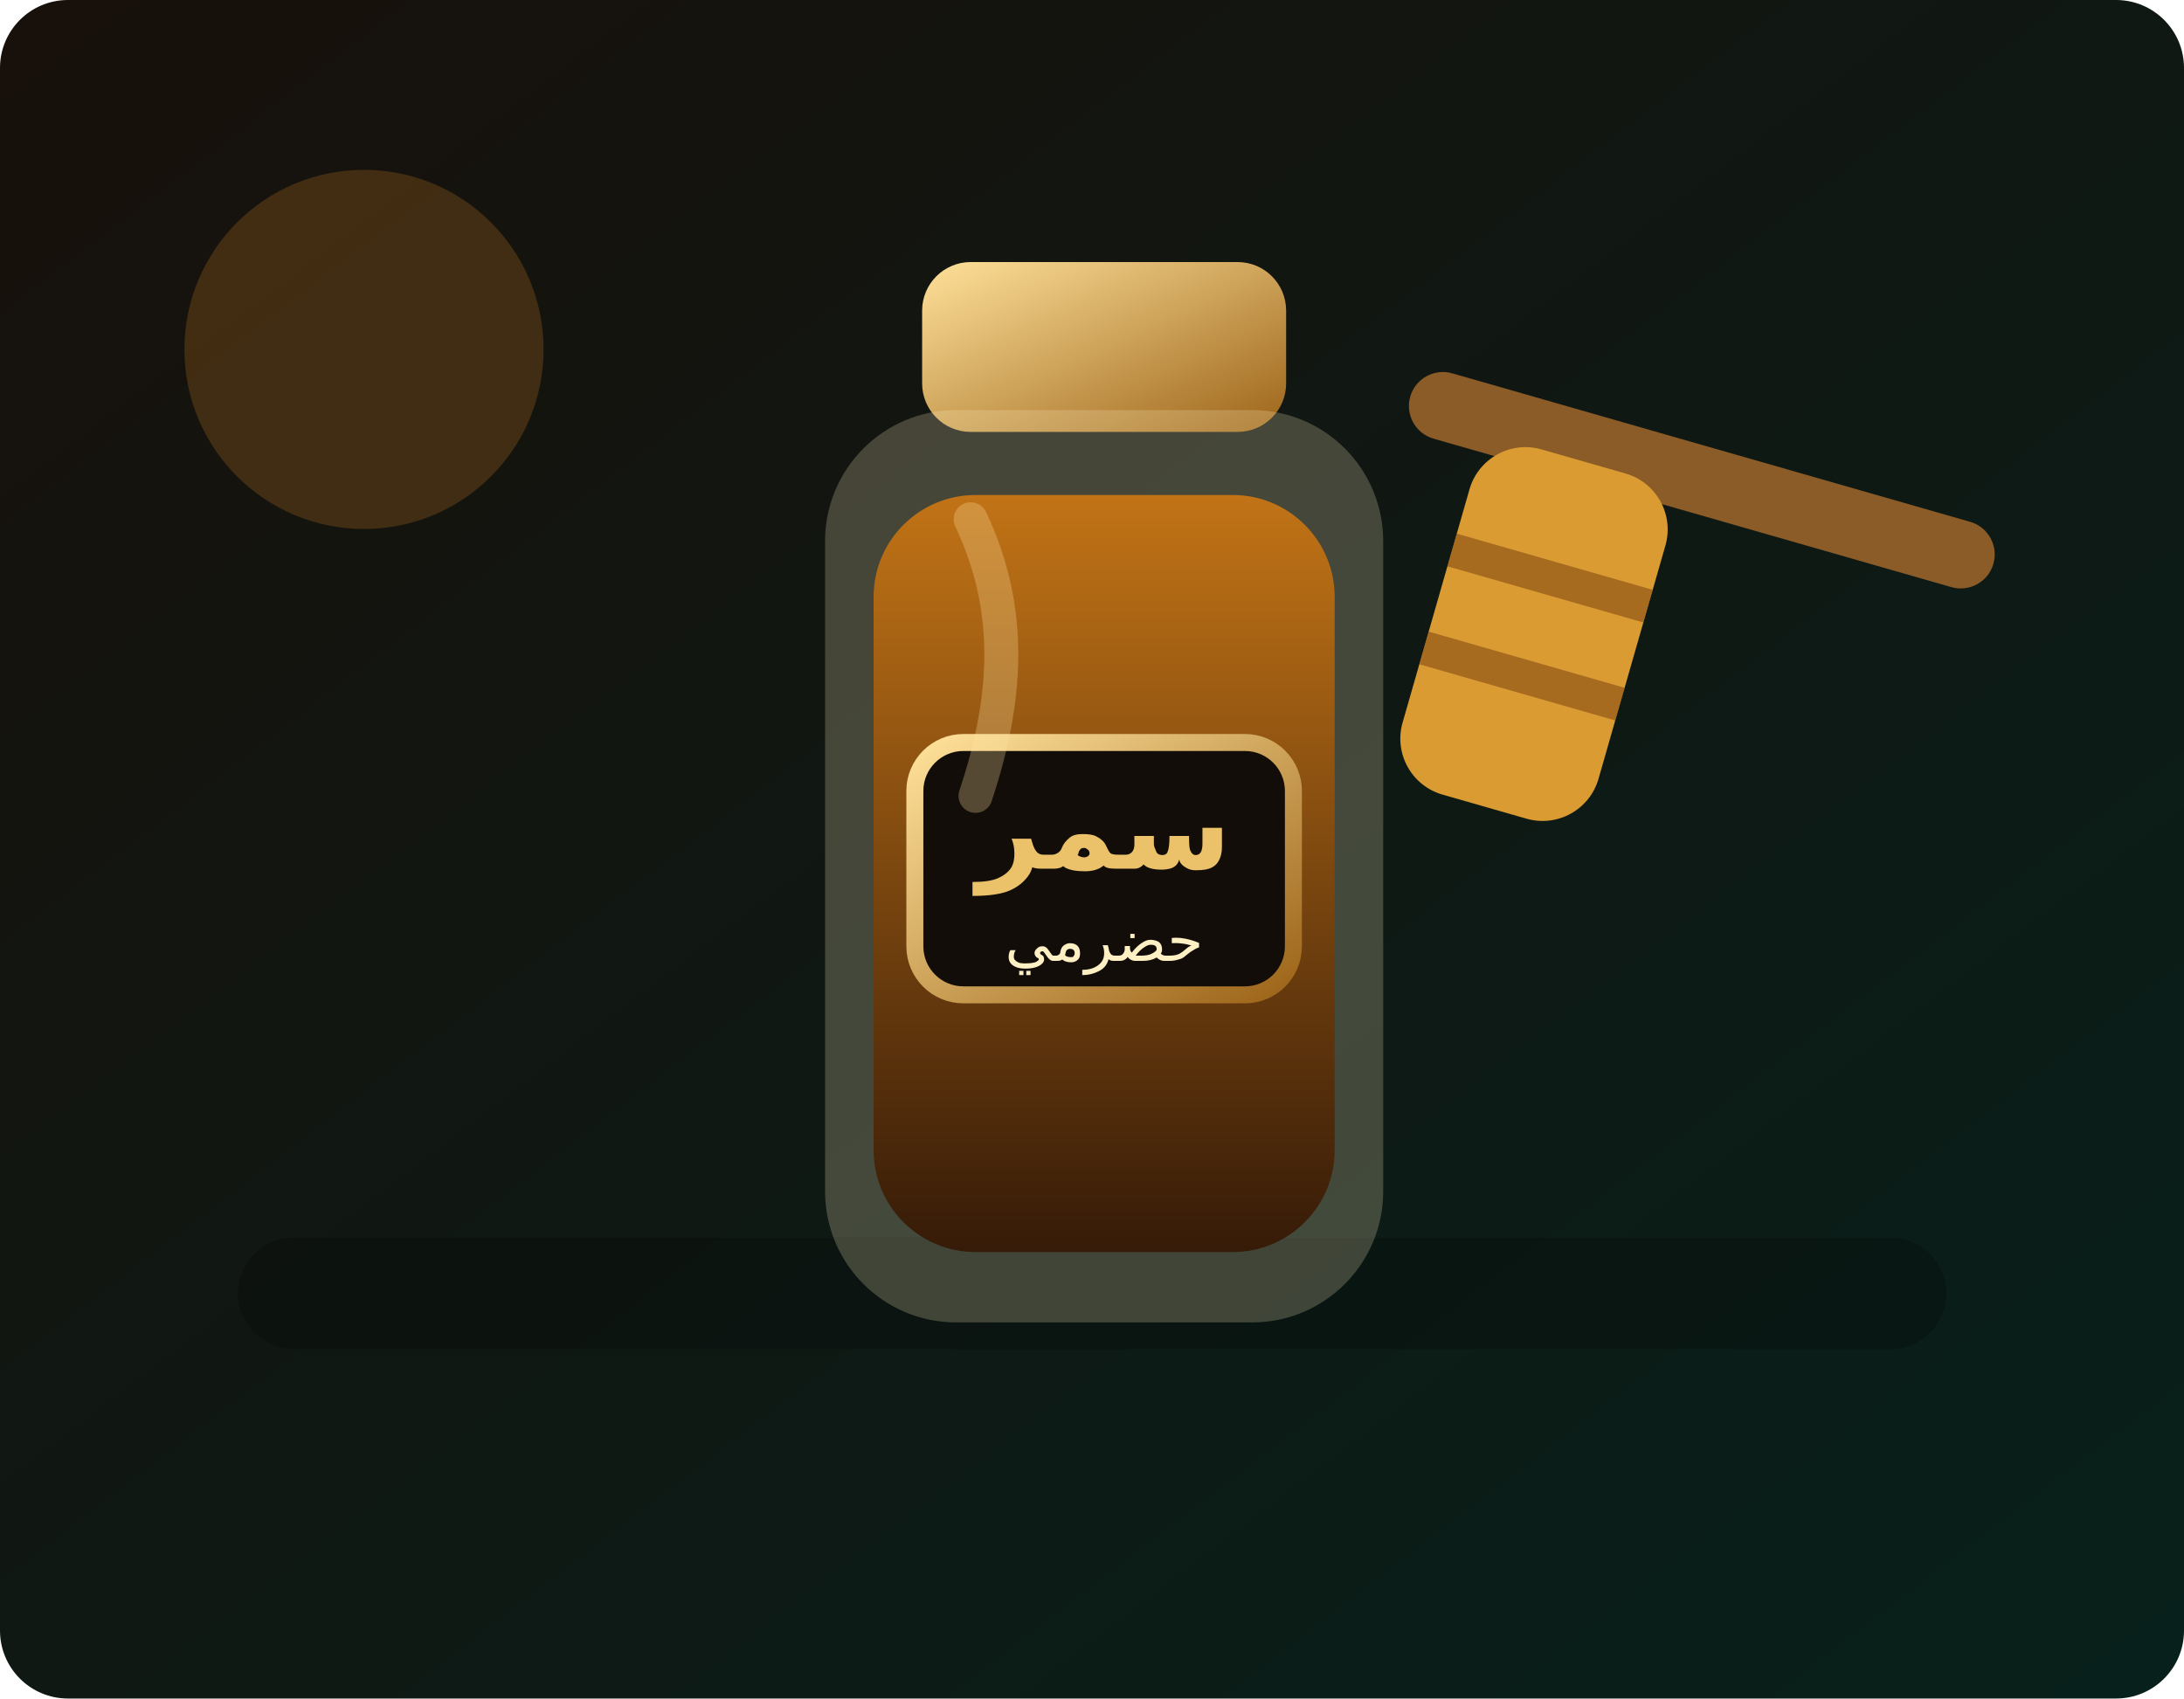
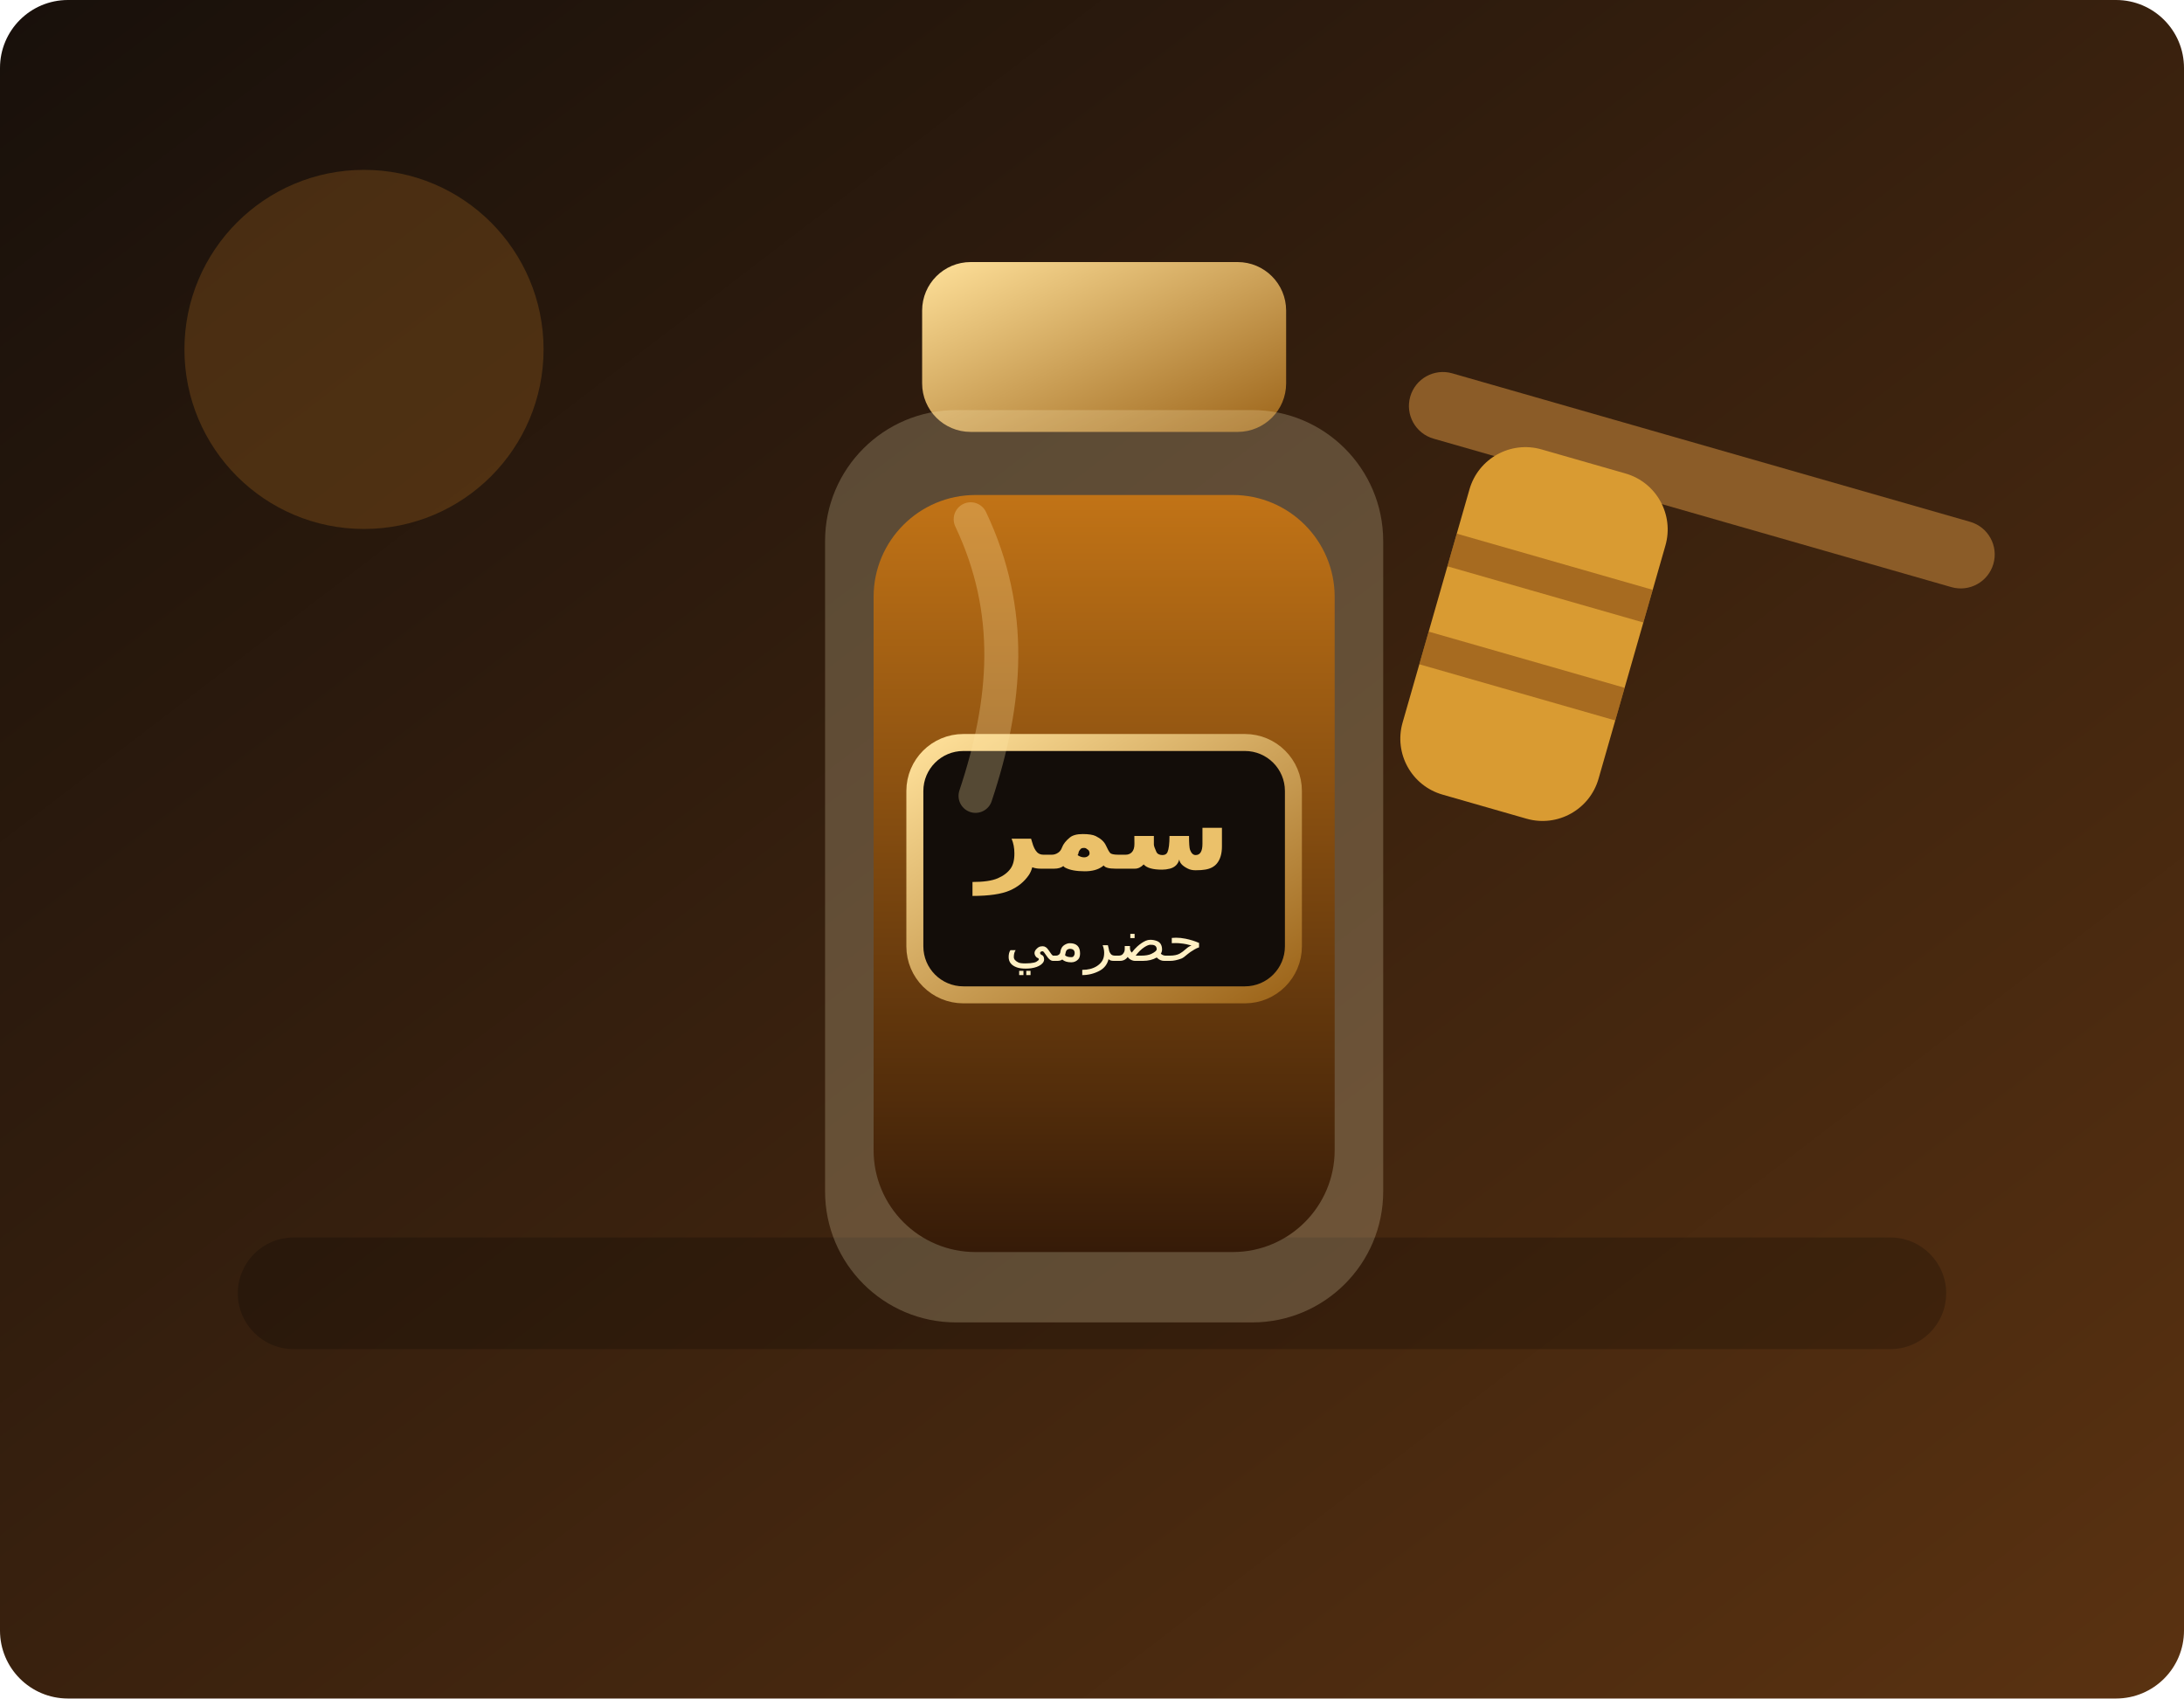
<svg xmlns="http://www.w3.org/2000/svg" viewBox="0 0 900 700">
  <defs>
    <linearGradient id="bg" x1="0" y1="0" x2="1" y2="1">
      <stop stop-color="#18100B" />
-       <stop offset="1" stop-color="#07201B" />
+       <stop offset="1" stop-color="#5A3211" />
    </linearGradient>
    <linearGradient id="honey" x1="0" y1="0" x2="0" y2="1">
      <stop stop-color="#C17316" />
      <stop offset="1" stop-color="#361B08" />
    </linearGradient>
    <linearGradient id="rim" x1="0" y1="0" x2="1" y2="1">
      <stop stop-color="#FFE19A" />
      <stop offset="1" stop-color="#9C6419" />
    </linearGradient>
  </defs>
  <rect width="900" height="700" rx="28" fill="url(#bg)" />
  <rect x="98" y="510" width="704" height="46" rx="23" fill="#000" opacity=".22" />
  <g transform="translate(220 84)">
    <rect x="160" y="24" width="150" height="70" rx="20" fill="url(#rim)" />
    <rect x="120" y="85" width="230" height="376" rx="54" fill="#FFF1C2" opacity=".22" />
    <rect x="140" y="120" width="190" height="312" rx="42" fill="url(#honey)" />
    <rect x="157" y="222" width="156" height="104" rx="20" fill="#130D09" stroke="url(#rim)" stroke-width="7" />
    <text x="235" y="274" text-anchor="middle" font-size="46" font-weight="800" fill="#EBC16A" font-family="Arial">سمر</text>
    <text x="235" y="312" text-anchor="middle" font-size="24" fill="#FFF0C4" font-family="Arial">حضرمي</text>
    <path d="M180 130c18 38 15 75 2 114" fill="none" stroke="#FFE5A7" stroke-width="14" stroke-linecap="round" opacity=".28" />
  </g>
  <g transform="translate(585 150) rotate(16)">
    <rect x="0" y="0" width="250" height="28" rx="14" fill="#8B5C28" />
    <rect x="34" y="20" width="84" height="148" rx="24" fill="#D99B32" />
    <path d="M34 70h84M34 112h84" stroke="#7D4310" stroke-width="14" opacity=".55" />
  </g>
  <circle cx="150" cy="144" r="74" fill="#B2701F" opacity=".28" />
</svg>
